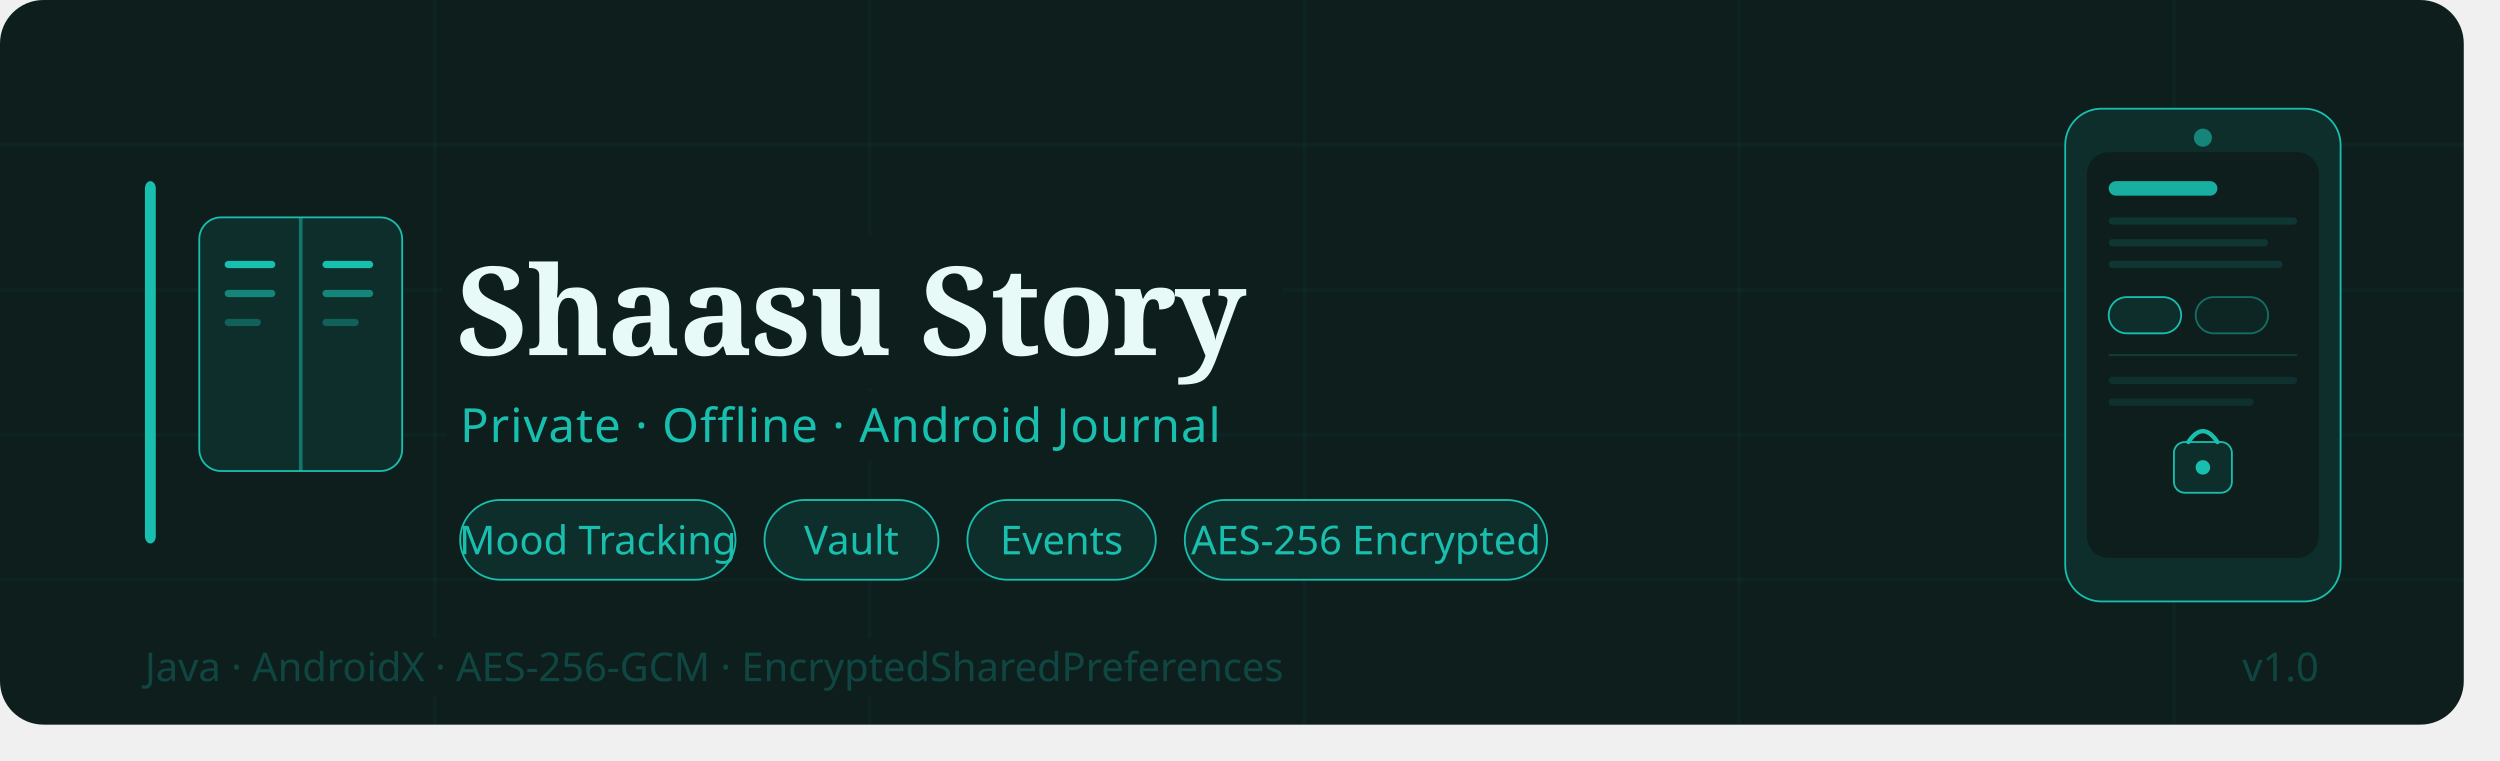
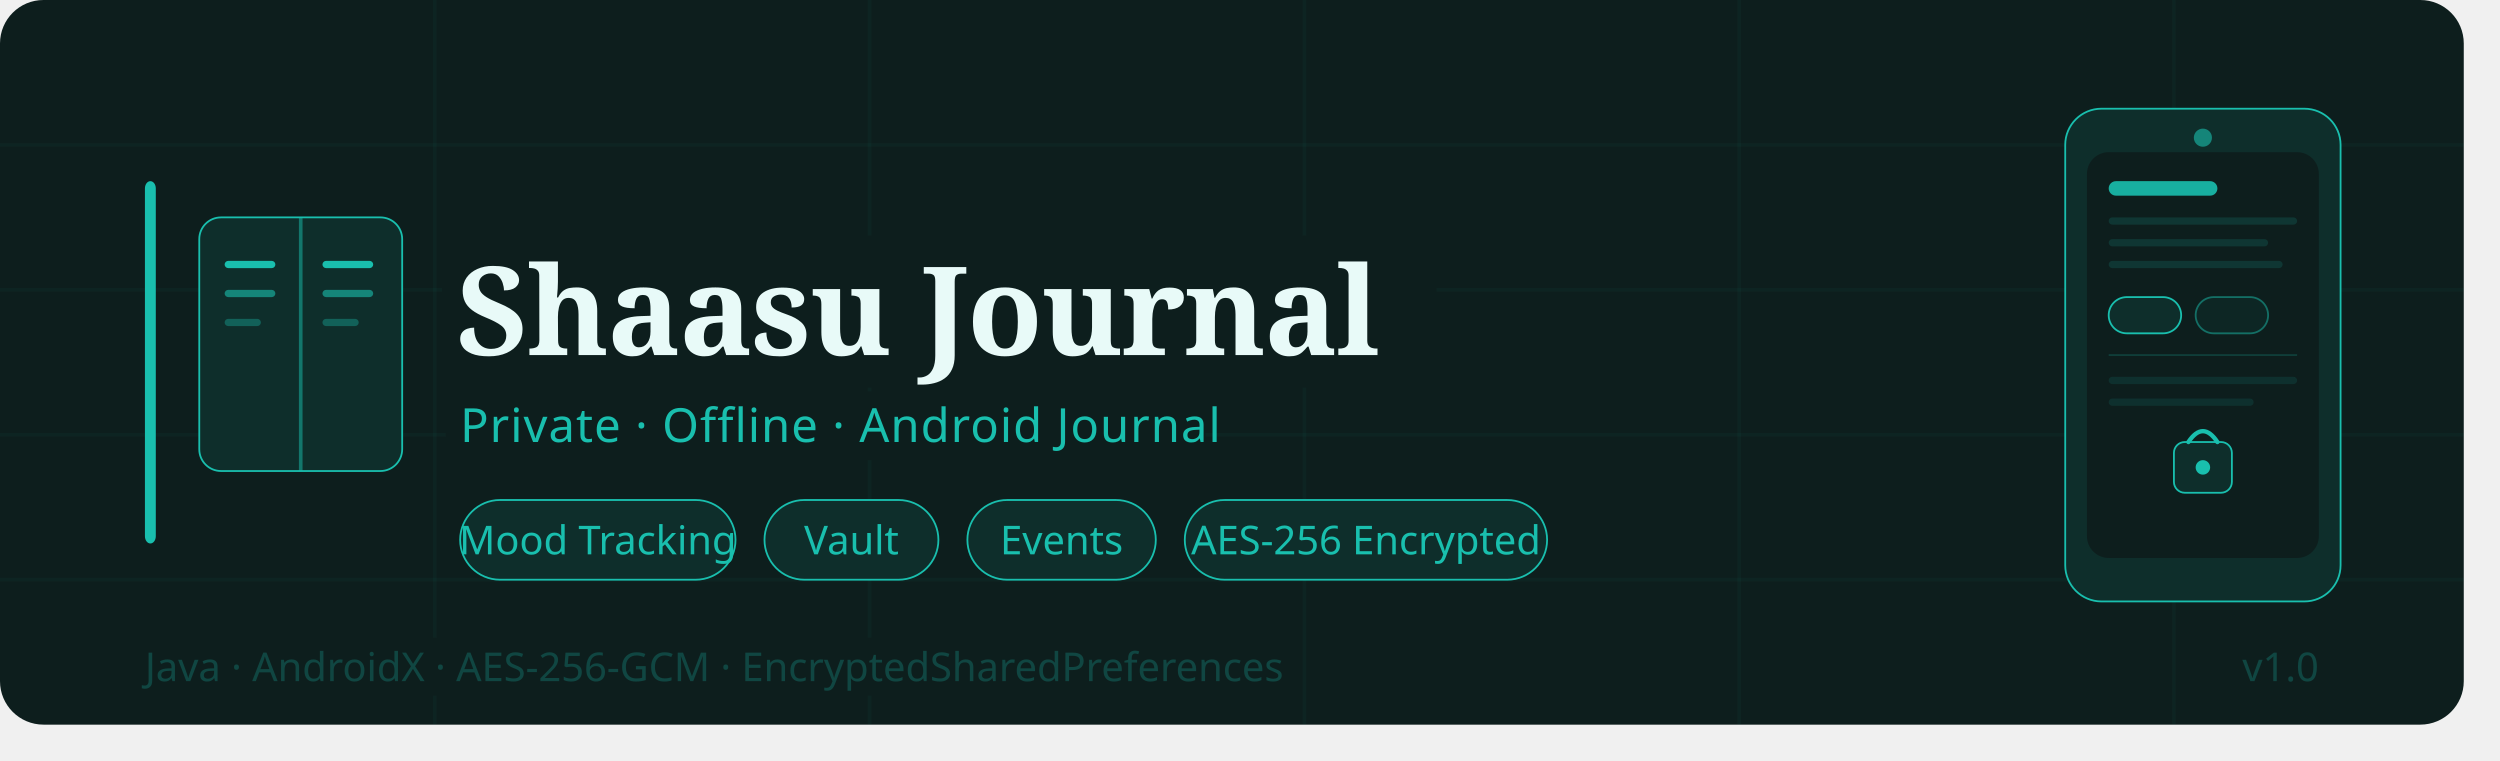
<svg xmlns="http://www.w3.org/2000/svg" width="100%" viewBox="0 0 690 210" role="img" style="">
  <defs>
-     <mask id="imagine-text-gaps-zkufrr" maskUnits="userSpaceOnUse">
+     <mask id="imagine-text-gaps-twmyg5" maskUnits="userSpaceOnUse">
      <rect x="0" y="0" width="690" height="210" fill="white" />
-       <rect x="122" y="65" width="232.128" height="42" fill="black" rx="2" />
+       <rect x="122" y="65" width="274.51" height="42" fill="black" rx="2" />
      <rect x="123" y="108" width="209.75" height="19" fill="black" rx="2" />
      <rect x="124.922" y="141" width="80.156" height="16" fill="black" rx="2" />
      <rect x="217.867" y="141" width="34.2" height="16" fill="black" rx="2" />
      <rect x="272.18" y="141" width="42.128" height="16" fill="black" rx="2" />
      <rect x="323.688" y="141" width="105.625" height="16" fill="black" rx="2" />
      <rect x="36" y="176" width="322.757" height="16" fill="black" rx="2" />
      <rect x="614.203" y="176" width="29.797" height="16" fill="black" rx="2" />
    </mask>
  </defs>
  <rect width="680" height="200" fill="#0d1e1d" rx="12" style="fill:rgb(13, 30, 29);stroke:none;color:rgb(255, 255, 255);stroke-width:1px;stroke-linecap:butt;stroke-linejoin:miter;opacity:1;font-family:&quot;Anthropic Sans&quot;, -apple-system, BlinkMacSystemFont, &quot;Segoe UI&quot;, sans-serif;font-size:16px;font-weight:400;text-anchor:start;dominant-baseline:auto" />
  <line x1="0" y1="40" x2="680" y2="40" stroke="#19BFAE" stroke-opacity="0.04" stroke-width="1" style="fill:rgb(0, 0, 0);stroke:rgb(25, 191, 174);color:rgb(255, 255, 255);stroke-width:1px;stroke-linecap:butt;stroke-linejoin:miter;opacity:1;font-family:&quot;Anthropic Sans&quot;, -apple-system, BlinkMacSystemFont, &quot;Segoe UI&quot;, sans-serif;font-size:16px;font-weight:400;text-anchor:start;dominant-baseline:auto" />
-   <line x1="0" y1="80" x2="680" y2="80" stroke="#19BFAE" stroke-opacity="0.04" stroke-width="1" mask="url(#imagine-text-gaps-zkufrr)" style="fill:rgb(0, 0, 0);stroke:rgb(25, 191, 174);color:rgb(255, 255, 255);stroke-width:1px;stroke-linecap:butt;stroke-linejoin:miter;opacity:1;font-family:&quot;Anthropic Sans&quot;, -apple-system, BlinkMacSystemFont, &quot;Segoe UI&quot;, sans-serif;font-size:16px;font-weight:400;text-anchor:start;dominant-baseline:auto" />
-   <line x1="0" y1="120" x2="680" y2="120" stroke="#19BFAE" stroke-opacity="0.04" stroke-width="1" mask="url(#imagine-text-gaps-zkufrr)" style="fill:rgb(0, 0, 0);stroke:rgb(25, 191, 174);color:rgb(255, 255, 255);stroke-width:1px;stroke-linecap:butt;stroke-linejoin:miter;opacity:1;font-family:&quot;Anthropic Sans&quot;, -apple-system, BlinkMacSystemFont, &quot;Segoe UI&quot;, sans-serif;font-size:16px;font-weight:400;text-anchor:start;dominant-baseline:auto" />
+   <line x1="0" y1="80" x2="680" y2="80" stroke="#19BFAE" stroke-opacity="0.04" stroke-width="1" mask="url(#imagine-text-gaps-twmyg5)" style="fill:rgb(0, 0, 0);stroke:rgb(25, 191, 174);color:rgb(255, 255, 255);stroke-width:1px;stroke-linecap:butt;stroke-linejoin:miter;opacity:1;font-family:&quot;Anthropic Sans&quot;, -apple-system, BlinkMacSystemFont, &quot;Segoe UI&quot;, sans-serif;font-size:16px;font-weight:400;text-anchor:start;dominant-baseline:auto" />
+   <line x1="0" y1="120" x2="680" y2="120" stroke="#19BFAE" stroke-opacity="0.04" stroke-width="1" mask="url(#imagine-text-gaps-twmyg5)" style="fill:rgb(0, 0, 0);stroke:rgb(25, 191, 174);color:rgb(255, 255, 255);stroke-width:1px;stroke-linecap:butt;stroke-linejoin:miter;opacity:1;font-family:&quot;Anthropic Sans&quot;, -apple-system, BlinkMacSystemFont, &quot;Segoe UI&quot;, sans-serif;font-size:16px;font-weight:400;text-anchor:start;dominant-baseline:auto" />
  <line x1="0" y1="160" x2="680" y2="160" stroke="#19BFAE" stroke-opacity="0.04" stroke-width="1" style="fill:rgb(0, 0, 0);stroke:rgb(25, 191, 174);color:rgb(255, 255, 255);stroke-width:1px;stroke-linecap:butt;stroke-linejoin:miter;opacity:1;font-family:&quot;Anthropic Sans&quot;, -apple-system, BlinkMacSystemFont, &quot;Segoe UI&quot;, sans-serif;font-size:16px;font-weight:400;text-anchor:start;dominant-baseline:auto" />
-   <line x1="120" y1="0" x2="120" y2="200" stroke="#19BFAE" stroke-opacity="0.04" stroke-width="1" mask="url(#imagine-text-gaps-zkufrr)" style="fill:rgb(0, 0, 0);stroke:rgb(25, 191, 174);color:rgb(255, 255, 255);stroke-width:1px;stroke-linecap:butt;stroke-linejoin:miter;opacity:1;font-family:&quot;Anthropic Sans&quot;, -apple-system, BlinkMacSystemFont, &quot;Segoe UI&quot;, sans-serif;font-size:16px;font-weight:400;text-anchor:start;dominant-baseline:auto" />
-   <line x1="240" y1="0" x2="240" y2="200" stroke="#19BFAE" stroke-opacity="0.04" stroke-width="1" mask="url(#imagine-text-gaps-zkufrr)" style="fill:rgb(0, 0, 0);stroke:rgb(25, 191, 174);color:rgb(255, 255, 255);stroke-width:1px;stroke-linecap:butt;stroke-linejoin:miter;opacity:1;font-family:&quot;Anthropic Sans&quot;, -apple-system, BlinkMacSystemFont, &quot;Segoe UI&quot;, sans-serif;font-size:16px;font-weight:400;text-anchor:start;dominant-baseline:auto" />
-   <line x1="360" y1="0" x2="360" y2="200" stroke="#19BFAE" stroke-opacity="0.04" stroke-width="1" mask="url(#imagine-text-gaps-zkufrr)" style="fill:rgb(0, 0, 0);stroke:rgb(25, 191, 174);color:rgb(255, 255, 255);stroke-width:1px;stroke-linecap:butt;stroke-linejoin:miter;opacity:1;font-family:&quot;Anthropic Sans&quot;, -apple-system, BlinkMacSystemFont, &quot;Segoe UI&quot;, sans-serif;font-size:16px;font-weight:400;text-anchor:start;dominant-baseline:auto" />
+   <line x1="120" y1="0" x2="120" y2="200" stroke="#19BFAE" stroke-opacity="0.04" stroke-width="1" mask="url(#imagine-text-gaps-twmyg5)" style="fill:rgb(0, 0, 0);stroke:rgb(25, 191, 174);color:rgb(255, 255, 255);stroke-width:1px;stroke-linecap:butt;stroke-linejoin:miter;opacity:1;font-family:&quot;Anthropic Sans&quot;, -apple-system, BlinkMacSystemFont, &quot;Segoe UI&quot;, sans-serif;font-size:16px;font-weight:400;text-anchor:start;dominant-baseline:auto" />
+   <line x1="240" y1="0" x2="240" y2="200" stroke="#19BFAE" stroke-opacity="0.04" stroke-width="1" mask="url(#imagine-text-gaps-twmyg5)" style="fill:rgb(0, 0, 0);stroke:rgb(25, 191, 174);color:rgb(255, 255, 255);stroke-width:1px;stroke-linecap:butt;stroke-linejoin:miter;opacity:1;font-family:&quot;Anthropic Sans&quot;, -apple-system, BlinkMacSystemFont, &quot;Segoe UI&quot;, sans-serif;font-size:16px;font-weight:400;text-anchor:start;dominant-baseline:auto" />
+   <line x1="360" y1="0" x2="360" y2="200" stroke="#19BFAE" stroke-opacity="0.04" stroke-width="1" mask="url(#imagine-text-gaps-twmyg5)" style="fill:rgb(0, 0, 0);stroke:rgb(25, 191, 174);color:rgb(255, 255, 255);stroke-width:1px;stroke-linecap:butt;stroke-linejoin:miter;opacity:1;font-family:&quot;Anthropic Sans&quot;, -apple-system, BlinkMacSystemFont, &quot;Segoe UI&quot;, sans-serif;font-size:16px;font-weight:400;text-anchor:start;dominant-baseline:auto" />
  <line x1="480" y1="0" x2="480" y2="200" stroke="#19BFAE" stroke-opacity="0.04" stroke-width="1" style="fill:rgb(0, 0, 0);stroke:rgb(25, 191, 174);color:rgb(255, 255, 255);stroke-width:1px;stroke-linecap:butt;stroke-linejoin:miter;opacity:1;font-family:&quot;Anthropic Sans&quot;, -apple-system, BlinkMacSystemFont, &quot;Segoe UI&quot;, sans-serif;font-size:16px;font-weight:400;text-anchor:start;dominant-baseline:auto" />
  <line x1="600" y1="0" x2="600" y2="200" stroke="#19BFAE" stroke-opacity="0.04" stroke-width="1" style="fill:rgb(0, 0, 0);stroke:rgb(25, 191, 174);color:rgb(255, 255, 255);stroke-width:1px;stroke-linecap:butt;stroke-linejoin:miter;opacity:1;font-family:&quot;Anthropic Sans&quot;, -apple-system, BlinkMacSystemFont, &quot;Segoe UI&quot;, sans-serif;font-size:16px;font-weight:400;text-anchor:start;dominant-baseline:auto" />
  <rect x="40" y="50" width="3" height="100" fill="#19BFAE" rx="2" style="fill:rgb(25, 191, 174);stroke:none;color:rgb(255, 255, 255);stroke-width:1px;stroke-linecap:butt;stroke-linejoin:miter;opacity:1;font-family:&quot;Anthropic Sans&quot;, -apple-system, BlinkMacSystemFont, &quot;Segoe UI&quot;, sans-serif;font-size:16px;font-weight:400;text-anchor:start;dominant-baseline:auto" />
  <rect x="55" y="60" width="56" height="70" fill="#0e2e2b" rx="6" stroke="#19BFAE" stroke-width="0.5" style="fill:rgb(14, 46, 43);stroke:rgb(25, 191, 174);color:rgb(255, 255, 255);stroke-width:0.5px;stroke-linecap:butt;stroke-linejoin:miter;opacity:1;font-family:&quot;Anthropic Sans&quot;, -apple-system, BlinkMacSystemFont, &quot;Segoe UI&quot;, sans-serif;font-size:16px;font-weight:400;text-anchor:start;dominant-baseline:auto" />
  <line x1="83" y1="60" x2="83" y2="130" stroke="#19BFAE" stroke-width="1" stroke-opacity="0.5" style="fill:rgb(0, 0, 0);stroke:rgb(25, 191, 174);color:rgb(255, 255, 255);stroke-width:1px;stroke-linecap:butt;stroke-linejoin:miter;opacity:1;font-family:&quot;Anthropic Sans&quot;, -apple-system, BlinkMacSystemFont, &quot;Segoe UI&quot;, sans-serif;font-size:16px;font-weight:400;text-anchor:start;dominant-baseline:auto" />
  <rect x="62" y="72" width="14" height="2" fill="#19BFAE" rx="1" style="fill:rgb(25, 191, 174);stroke:none;color:rgb(255, 255, 255);stroke-width:1px;stroke-linecap:butt;stroke-linejoin:miter;opacity:1;font-family:&quot;Anthropic Sans&quot;, -apple-system, BlinkMacSystemFont, &quot;Segoe UI&quot;, sans-serif;font-size:16px;font-weight:400;text-anchor:start;dominant-baseline:auto" />
  <rect x="62" y="80" width="14" height="2" fill="#19BFAE" rx="1" opacity="0.6" style="fill:rgb(25, 191, 174);stroke:none;color:rgb(255, 255, 255);stroke-width:1px;stroke-linecap:butt;stroke-linejoin:miter;opacity:0.6;font-family:&quot;Anthropic Sans&quot;, -apple-system, BlinkMacSystemFont, &quot;Segoe UI&quot;, sans-serif;font-size:16px;font-weight:400;text-anchor:start;dominant-baseline:auto" />
  <rect x="62" y="88" width="10" height="2" fill="#19BFAE" rx="1" opacity="0.35" style="fill:rgb(25, 191, 174);stroke:none;color:rgb(255, 255, 255);stroke-width:1px;stroke-linecap:butt;stroke-linejoin:miter;opacity:0.35;font-family:&quot;Anthropic Sans&quot;, -apple-system, BlinkMacSystemFont, &quot;Segoe UI&quot;, sans-serif;font-size:16px;font-weight:400;text-anchor:start;dominant-baseline:auto" />
  <rect x="89" y="72" width="14" height="2" fill="#19BFAE" rx="1" style="fill:rgb(25, 191, 174);stroke:none;color:rgb(255, 255, 255);stroke-width:1px;stroke-linecap:butt;stroke-linejoin:miter;opacity:1;font-family:&quot;Anthropic Sans&quot;, -apple-system, BlinkMacSystemFont, &quot;Segoe UI&quot;, sans-serif;font-size:16px;font-weight:400;text-anchor:start;dominant-baseline:auto" />
  <rect x="89" y="80" width="14" height="2" fill="#19BFAE" rx="1" opacity="0.6" style="fill:rgb(25, 191, 174);stroke:none;color:rgb(255, 255, 255);stroke-width:1px;stroke-linecap:butt;stroke-linejoin:miter;opacity:0.6;font-family:&quot;Anthropic Sans&quot;, -apple-system, BlinkMacSystemFont, &quot;Segoe UI&quot;, sans-serif;font-size:16px;font-weight:400;text-anchor:start;dominant-baseline:auto" />
  <rect x="89" y="88" width="10" height="2" fill="#19BFAE" rx="1" opacity="0.35" style="fill:rgb(25, 191, 174);stroke:none;color:rgb(255, 255, 255);stroke-width:1px;stroke-linecap:butt;stroke-linejoin:miter;opacity:0.35;font-family:&quot;Anthropic Sans&quot;, -apple-system, BlinkMacSystemFont, &quot;Segoe UI&quot;, sans-serif;font-size:16px;font-weight:400;text-anchor:start;dominant-baseline:auto" />
-   <text x="126" y="98" font-family="Georgia, serif" font-size="34" font-weight="700" fill="#e8faf8" letter-spacing="-0.5" style="fill:rgb(232, 250, 248);stroke:none;color:rgb(255, 255, 255);stroke-width:1px;stroke-linecap:butt;stroke-linejoin:miter;opacity:1;font-family:Georgia, serif;font-size:34px;font-weight:700;text-anchor:start;dominant-baseline:auto">Shaasu Story</text>
+   <text x="126" y="98" font-family="Georgia, serif" font-size="34" font-weight="700" fill="#e8faf8" letter-spacing="-0.5" style="fill:rgb(232, 250, 248);stroke:none;color:rgb(255, 255, 255);stroke-width:1px;stroke-linecap:butt;stroke-linejoin:miter;opacity:1;font-family:Georgia, serif;font-size:34px;font-weight:700;text-anchor:start;dominant-baseline:auto">Shaasu Journal</text>
  <text x="127" y="122" font-family="sans-serif" font-size="13" fill="#19BFAE" letter-spacing="0.3" style="fill:rgb(25, 191, 174);stroke:none;color:rgb(255, 255, 255);stroke-width:1px;stroke-linecap:butt;stroke-linejoin:miter;opacity:1;font-family:sans-serif;font-size:13px;font-weight:400;text-anchor:start;dominant-baseline:auto">Private · Offline · Android Journal</text>
  <rect x="127" y="138" width="76" height="22" rx="11" fill="#0e2e2b" stroke="#19BFAE" stroke-width="0.5" style="fill:rgb(14, 46, 43);stroke:rgb(25, 191, 174);color:rgb(255, 255, 255);stroke-width:0.5px;stroke-linecap:butt;stroke-linejoin:miter;opacity:1;font-family:&quot;Anthropic Sans&quot;, -apple-system, BlinkMacSystemFont, &quot;Segoe UI&quot;, sans-serif;font-size:16px;font-weight:400;text-anchor:start;dominant-baseline:auto" />
  <text x="165" y="153" font-family="sans-serif" font-size="11" fill="#19BFAE" text-anchor="middle" style="fill:rgb(25, 191, 174);stroke:none;color:rgb(255, 255, 255);stroke-width:1px;stroke-linecap:butt;stroke-linejoin:miter;opacity:1;font-family:sans-serif;font-size:11px;font-weight:400;text-anchor:middle;dominant-baseline:auto">Mood Tracking</text>
  <rect x="211" y="138" width="48" height="22" rx="11" fill="#0e2e2b" stroke="#19BFAE" stroke-width="0.5" style="fill:rgb(14, 46, 43);stroke:rgb(25, 191, 174);color:rgb(255, 255, 255);stroke-width:0.5px;stroke-linecap:butt;stroke-linejoin:miter;opacity:1;font-family:&quot;Anthropic Sans&quot;, -apple-system, BlinkMacSystemFont, &quot;Segoe UI&quot;, sans-serif;font-size:16px;font-weight:400;text-anchor:start;dominant-baseline:auto" />
  <text x="235" y="153" font-family="sans-serif" font-size="11" fill="#19BFAE" text-anchor="middle" style="fill:rgb(25, 191, 174);stroke:none;color:rgb(255, 255, 255);stroke-width:1px;stroke-linecap:butt;stroke-linejoin:miter;opacity:1;font-family:sans-serif;font-size:11px;font-weight:400;text-anchor:middle;dominant-baseline:auto">Vault</text>
  <rect x="267" y="138" width="52" height="22" rx="11" fill="#0e2e2b" stroke="#19BFAE" stroke-width="0.5" style="fill:rgb(14, 46, 43);stroke:rgb(25, 191, 174);color:rgb(255, 255, 255);stroke-width:0.5px;stroke-linecap:butt;stroke-linejoin:miter;opacity:1;font-family:&quot;Anthropic Sans&quot;, -apple-system, BlinkMacSystemFont, &quot;Segoe UI&quot;, sans-serif;font-size:16px;font-weight:400;text-anchor:start;dominant-baseline:auto" />
  <text x="293" y="153" font-family="sans-serif" font-size="11" fill="#19BFAE" text-anchor="middle" style="fill:rgb(25, 191, 174);stroke:none;color:rgb(255, 255, 255);stroke-width:1px;stroke-linecap:butt;stroke-linejoin:miter;opacity:1;font-family:sans-serif;font-size:11px;font-weight:400;text-anchor:middle;dominant-baseline:auto">Events</text>
  <rect x="327" y="138" width="100" height="22" rx="11" fill="#0e2e2b" stroke="#19BFAE" stroke-width="0.5" style="fill:rgb(14, 46, 43);stroke:rgb(25, 191, 174);color:rgb(255, 255, 255);stroke-width:0.5px;stroke-linecap:butt;stroke-linejoin:miter;opacity:1;font-family:&quot;Anthropic Sans&quot;, -apple-system, BlinkMacSystemFont, &quot;Segoe UI&quot;, sans-serif;font-size:16px;font-weight:400;text-anchor:start;dominant-baseline:auto" />
  <text x="377" y="153" font-family="sans-serif" font-size="11" fill="#19BFAE" text-anchor="middle" style="fill:rgb(25, 191, 174);stroke:none;color:rgb(255, 255, 255);stroke-width:1px;stroke-linecap:butt;stroke-linejoin:miter;opacity:1;font-family:sans-serif;font-size:11px;font-weight:400;text-anchor:middle;dominant-baseline:auto">AES-256 Encrypted</text>
  <rect x="570" y="30" width="76" height="136" rx="10" fill="#0e2e2b" stroke="#19BFAE" stroke-width="0.5" style="fill:rgb(14, 46, 43);stroke:rgb(25, 191, 174);color:rgb(255, 255, 255);stroke-width:0.5px;stroke-linecap:butt;stroke-linejoin:miter;opacity:1;font-family:&quot;Anthropic Sans&quot;, -apple-system, BlinkMacSystemFont, &quot;Segoe UI&quot;, sans-serif;font-size:16px;font-weight:400;text-anchor:start;dominant-baseline:auto" />
  <rect x="576" y="42" width="64" height="112" rx="6" fill="#0d1e1d" style="fill:rgb(13, 30, 29);stroke:none;color:rgb(255, 255, 255);stroke-width:1px;stroke-linecap:butt;stroke-linejoin:miter;opacity:1;font-family:&quot;Anthropic Sans&quot;, -apple-system, BlinkMacSystemFont, &quot;Segoe UI&quot;, sans-serif;font-size:16px;font-weight:400;text-anchor:start;dominant-baseline:auto" />
  <circle cx="608" cy="38" r="2.5" fill="#19BFAE" opacity="0.6" style="fill:rgb(25, 191, 174);stroke:none;color:rgb(255, 255, 255);stroke-width:1px;stroke-linecap:butt;stroke-linejoin:miter;opacity:0.6;font-family:&quot;Anthropic Sans&quot;, -apple-system, BlinkMacSystemFont, &quot;Segoe UI&quot;, sans-serif;font-size:16px;font-weight:400;text-anchor:start;dominant-baseline:auto" />
  <rect x="582" y="50" width="30" height="4" rx="2" fill="#19BFAE" opacity="0.9" style="fill:rgb(25, 191, 174);stroke:none;color:rgb(255, 255, 255);stroke-width:1px;stroke-linecap:butt;stroke-linejoin:miter;opacity:0.9;font-family:&quot;Anthropic Sans&quot;, -apple-system, BlinkMacSystemFont, &quot;Segoe UI&quot;, sans-serif;font-size:16px;font-weight:400;text-anchor:start;dominant-baseline:auto" />
  <rect x="582" y="60" width="52" height="2" rx="1" fill="#19BFAE" opacity="0.15" style="fill:rgb(25, 191, 174);stroke:none;color:rgb(255, 255, 255);stroke-width:1px;stroke-linecap:butt;stroke-linejoin:miter;opacity:0.15;font-family:&quot;Anthropic Sans&quot;, -apple-system, BlinkMacSystemFont, &quot;Segoe UI&quot;, sans-serif;font-size:16px;font-weight:400;text-anchor:start;dominant-baseline:auto" />
  <rect x="582" y="66" width="44" height="2" rx="1" fill="#19BFAE" opacity="0.15" style="fill:rgb(25, 191, 174);stroke:none;color:rgb(255, 255, 255);stroke-width:1px;stroke-linecap:butt;stroke-linejoin:miter;opacity:0.15;font-family:&quot;Anthropic Sans&quot;, -apple-system, BlinkMacSystemFont, &quot;Segoe UI&quot;, sans-serif;font-size:16px;font-weight:400;text-anchor:start;dominant-baseline:auto" />
  <rect x="582" y="72" width="48" height="2" rx="1" fill="#19BFAE" opacity="0.15" style="fill:rgb(25, 191, 174);stroke:none;color:rgb(255, 255, 255);stroke-width:1px;stroke-linecap:butt;stroke-linejoin:miter;opacity:0.15;font-family:&quot;Anthropic Sans&quot;, -apple-system, BlinkMacSystemFont, &quot;Segoe UI&quot;, sans-serif;font-size:16px;font-weight:400;text-anchor:start;dominant-baseline:auto" />
  <rect x="582" y="82" width="20" height="10" rx="5" fill="#0e2e2b" stroke="#19BFAE" stroke-width="0.5" style="fill:rgb(14, 46, 43);stroke:rgb(25, 191, 174);color:rgb(255, 255, 255);stroke-width:0.5px;stroke-linecap:butt;stroke-linejoin:miter;opacity:1;font-family:&quot;Anthropic Sans&quot;, -apple-system, BlinkMacSystemFont, &quot;Segoe UI&quot;, sans-serif;font-size:16px;font-weight:400;text-anchor:start;dominant-baseline:auto" />
  <rect x="606" y="82" width="20" height="10" rx="5" fill="#0e2e2b" stroke="#19BFAE" stroke-width="0.5" opacity="0.5" style="fill:rgb(14, 46, 43);stroke:rgb(25, 191, 174);color:rgb(255, 255, 255);stroke-width:0.5px;stroke-linecap:butt;stroke-linejoin:miter;opacity:0.5;font-family:&quot;Anthropic Sans&quot;, -apple-system, BlinkMacSystemFont, &quot;Segoe UI&quot;, sans-serif;font-size:16px;font-weight:400;text-anchor:start;dominant-baseline:auto" />
  <line x1="582" y1="98" x2="634" y2="98" stroke="#19BFAE" stroke-width="0.5" opacity="0.2" style="fill:rgb(0, 0, 0);stroke:rgb(25, 191, 174);color:rgb(255, 255, 255);stroke-width:0.5px;stroke-linecap:butt;stroke-linejoin:miter;opacity:0.2;font-family:&quot;Anthropic Sans&quot;, -apple-system, BlinkMacSystemFont, &quot;Segoe UI&quot;, sans-serif;font-size:16px;font-weight:400;text-anchor:start;dominant-baseline:auto" />
  <rect x="582" y="104" width="52" height="2" rx="1" fill="#19BFAE" opacity="0.12" style="fill:rgb(25, 191, 174);stroke:none;color:rgb(255, 255, 255);stroke-width:1px;stroke-linecap:butt;stroke-linejoin:miter;opacity:0.12;font-family:&quot;Anthropic Sans&quot;, -apple-system, BlinkMacSystemFont, &quot;Segoe UI&quot;, sans-serif;font-size:16px;font-weight:400;text-anchor:start;dominant-baseline:auto" />
  <rect x="582" y="110" width="40" height="2" rx="1" fill="#19BFAE" opacity="0.12" style="fill:rgb(25, 191, 174);stroke:none;color:rgb(255, 255, 255);stroke-width:1px;stroke-linecap:butt;stroke-linejoin:miter;opacity:0.12;font-family:&quot;Anthropic Sans&quot;, -apple-system, BlinkMacSystemFont, &quot;Segoe UI&quot;, sans-serif;font-size:16px;font-weight:400;text-anchor:start;dominant-baseline:auto" />
  <rect x="600" y="122" width="16" height="14" rx="3" fill="#0e2e2b" stroke="#19BFAE" stroke-width="0.5" style="fill:rgb(14, 46, 43);stroke:rgb(25, 191, 174);color:rgb(255, 255, 255);stroke-width:0.5px;stroke-linecap:butt;stroke-linejoin:miter;opacity:1;font-family:&quot;Anthropic Sans&quot;, -apple-system, BlinkMacSystemFont, &quot;Segoe UI&quot;, sans-serif;font-size:16px;font-weight:400;text-anchor:start;dominant-baseline:auto" />
  <path d="M604 122 Q608 116 612 122" fill="none" stroke="#19BFAE" stroke-width="1.2" stroke-linecap="round" style="fill:none;stroke:rgb(25, 191, 174);color:rgb(255, 255, 255);stroke-width:1.2px;stroke-linecap:round;stroke-linejoin:miter;opacity:1;font-family:&quot;Anthropic Sans&quot;, -apple-system, BlinkMacSystemFont, &quot;Segoe UI&quot;, sans-serif;font-size:16px;font-weight:400;text-anchor:start;dominant-baseline:auto" />
  <circle cx="608" cy="129" r="2" fill="#19BFAE" style="fill:rgb(25, 191, 174);stroke:none;color:rgb(255, 255, 255);stroke-width:1px;stroke-linecap:butt;stroke-linejoin:miter;opacity:1;font-family:&quot;Anthropic Sans&quot;, -apple-system, BlinkMacSystemFont, &quot;Segoe UI&quot;, sans-serif;font-size:16px;font-weight:400;text-anchor:start;dominant-baseline:auto" />
  <text x="40" y="188" font-family="sans-serif" font-size="11" fill="#19BFAE" opacity="0.25" style="fill:rgb(25, 191, 174);stroke:none;color:rgb(255, 255, 255);stroke-width:1px;stroke-linecap:butt;stroke-linejoin:miter;opacity:0.25;font-family:sans-serif;font-size:11px;font-weight:400;text-anchor:start;dominant-baseline:auto">Java · AndroidX · AES-256-GCM · EncryptedSharedPreferences</text>
  <text x="640" y="188" font-family="sans-serif" font-size="11" fill="#19BFAE" opacity="0.25" text-anchor="end" style="fill:rgb(25, 191, 174);stroke:none;color:rgb(255, 255, 255);stroke-width:1px;stroke-linecap:butt;stroke-linejoin:miter;opacity:0.25;font-family:sans-serif;font-size:11px;font-weight:400;text-anchor:end;dominant-baseline:auto">v1.0</text>
</svg>
